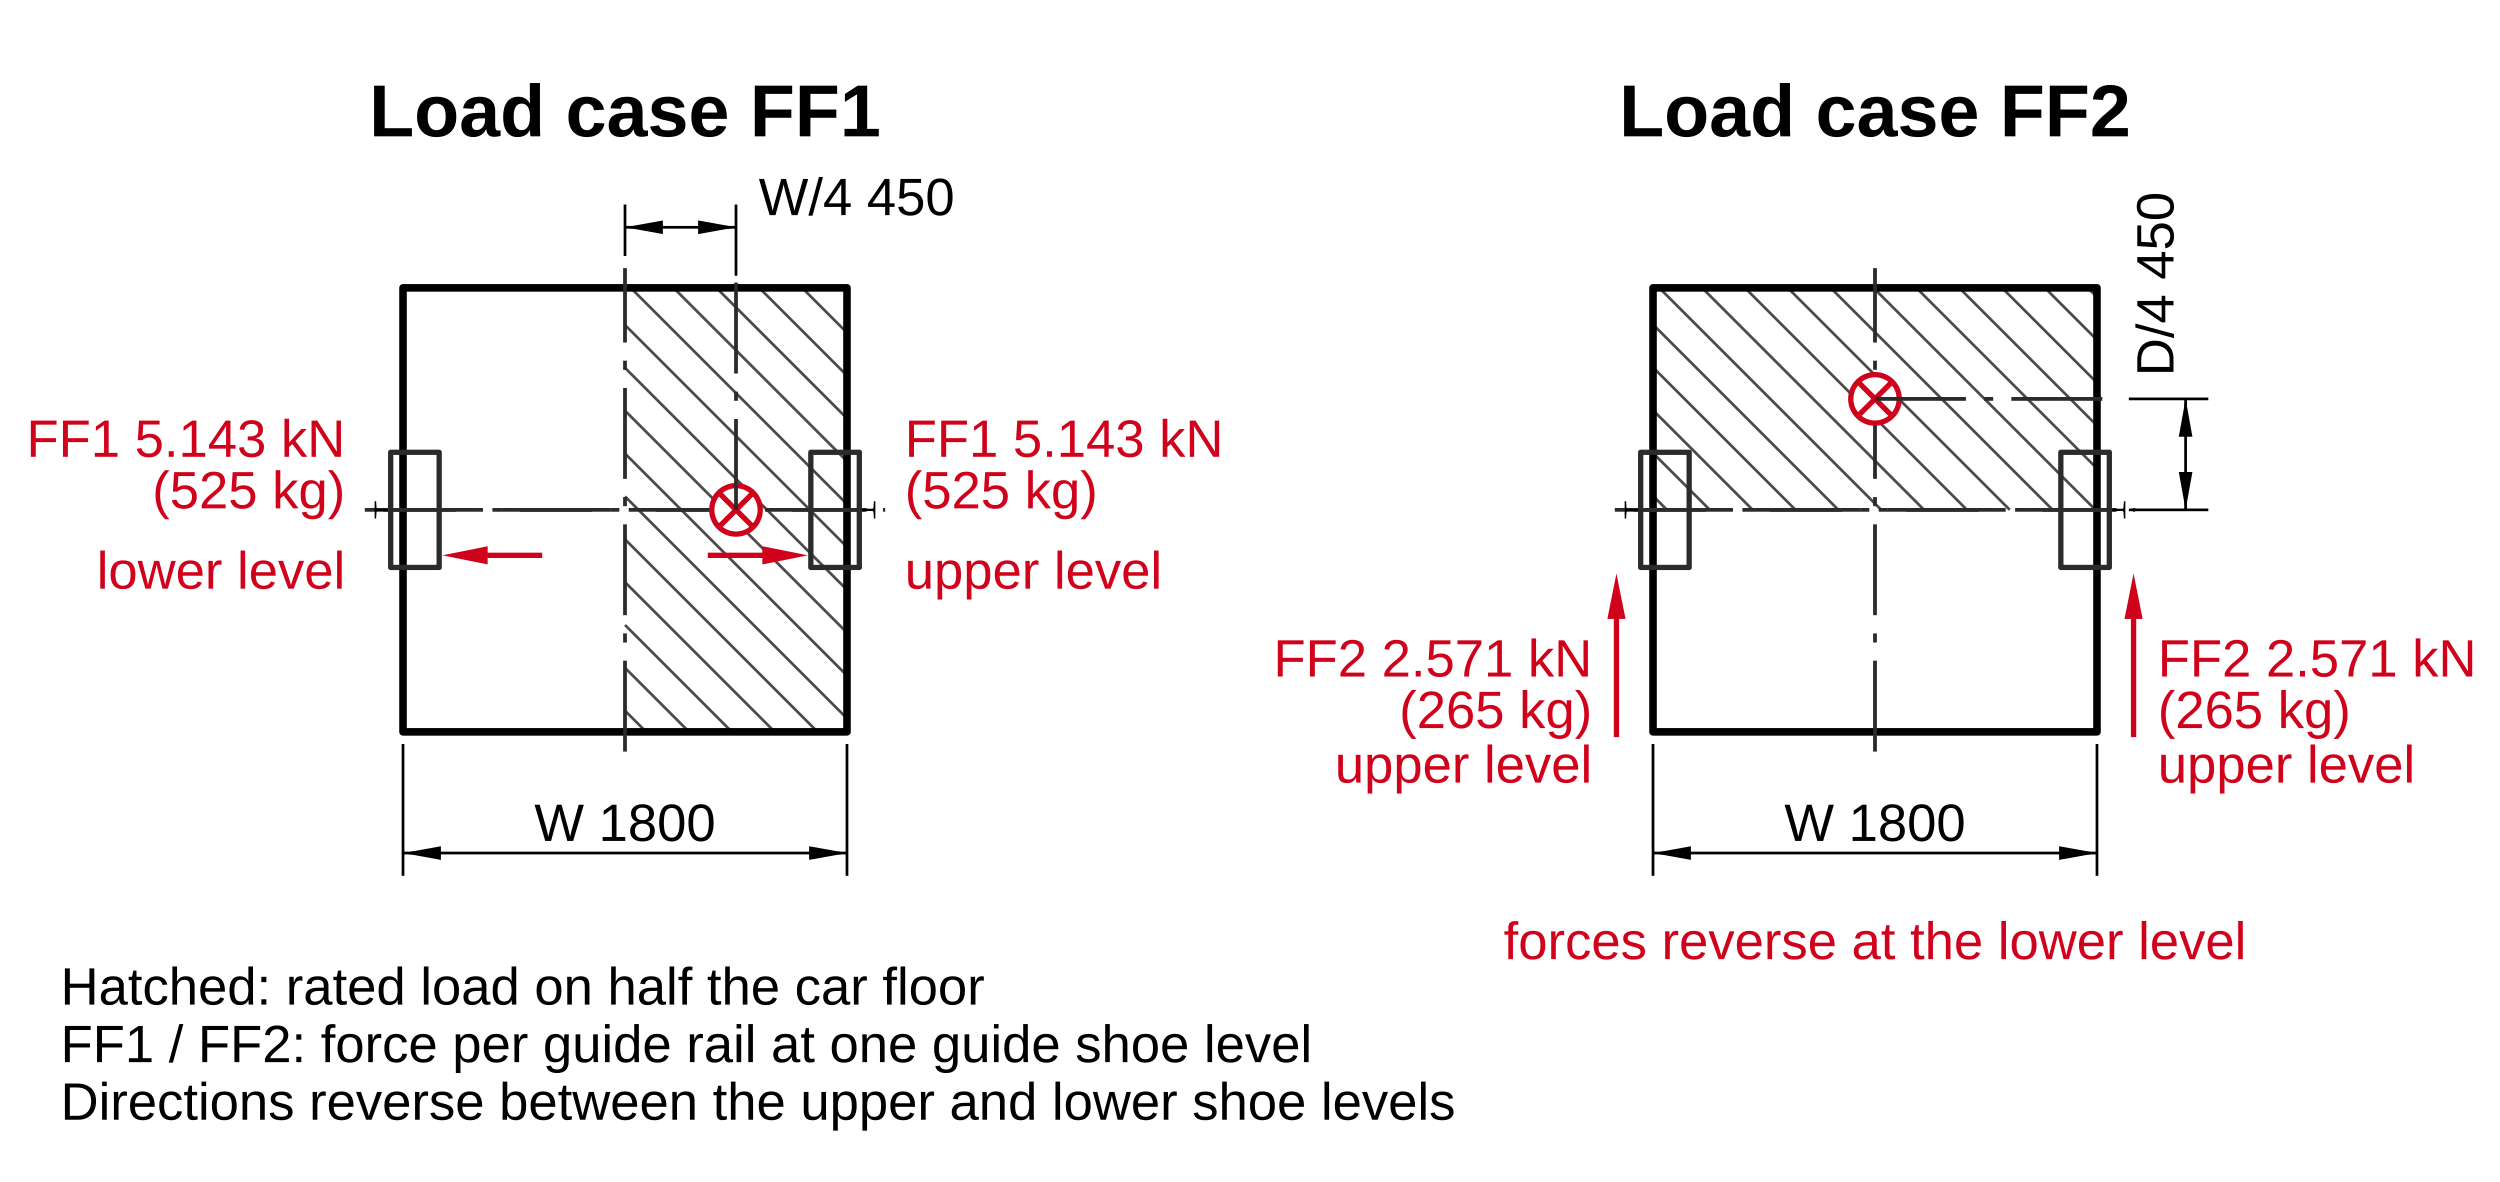
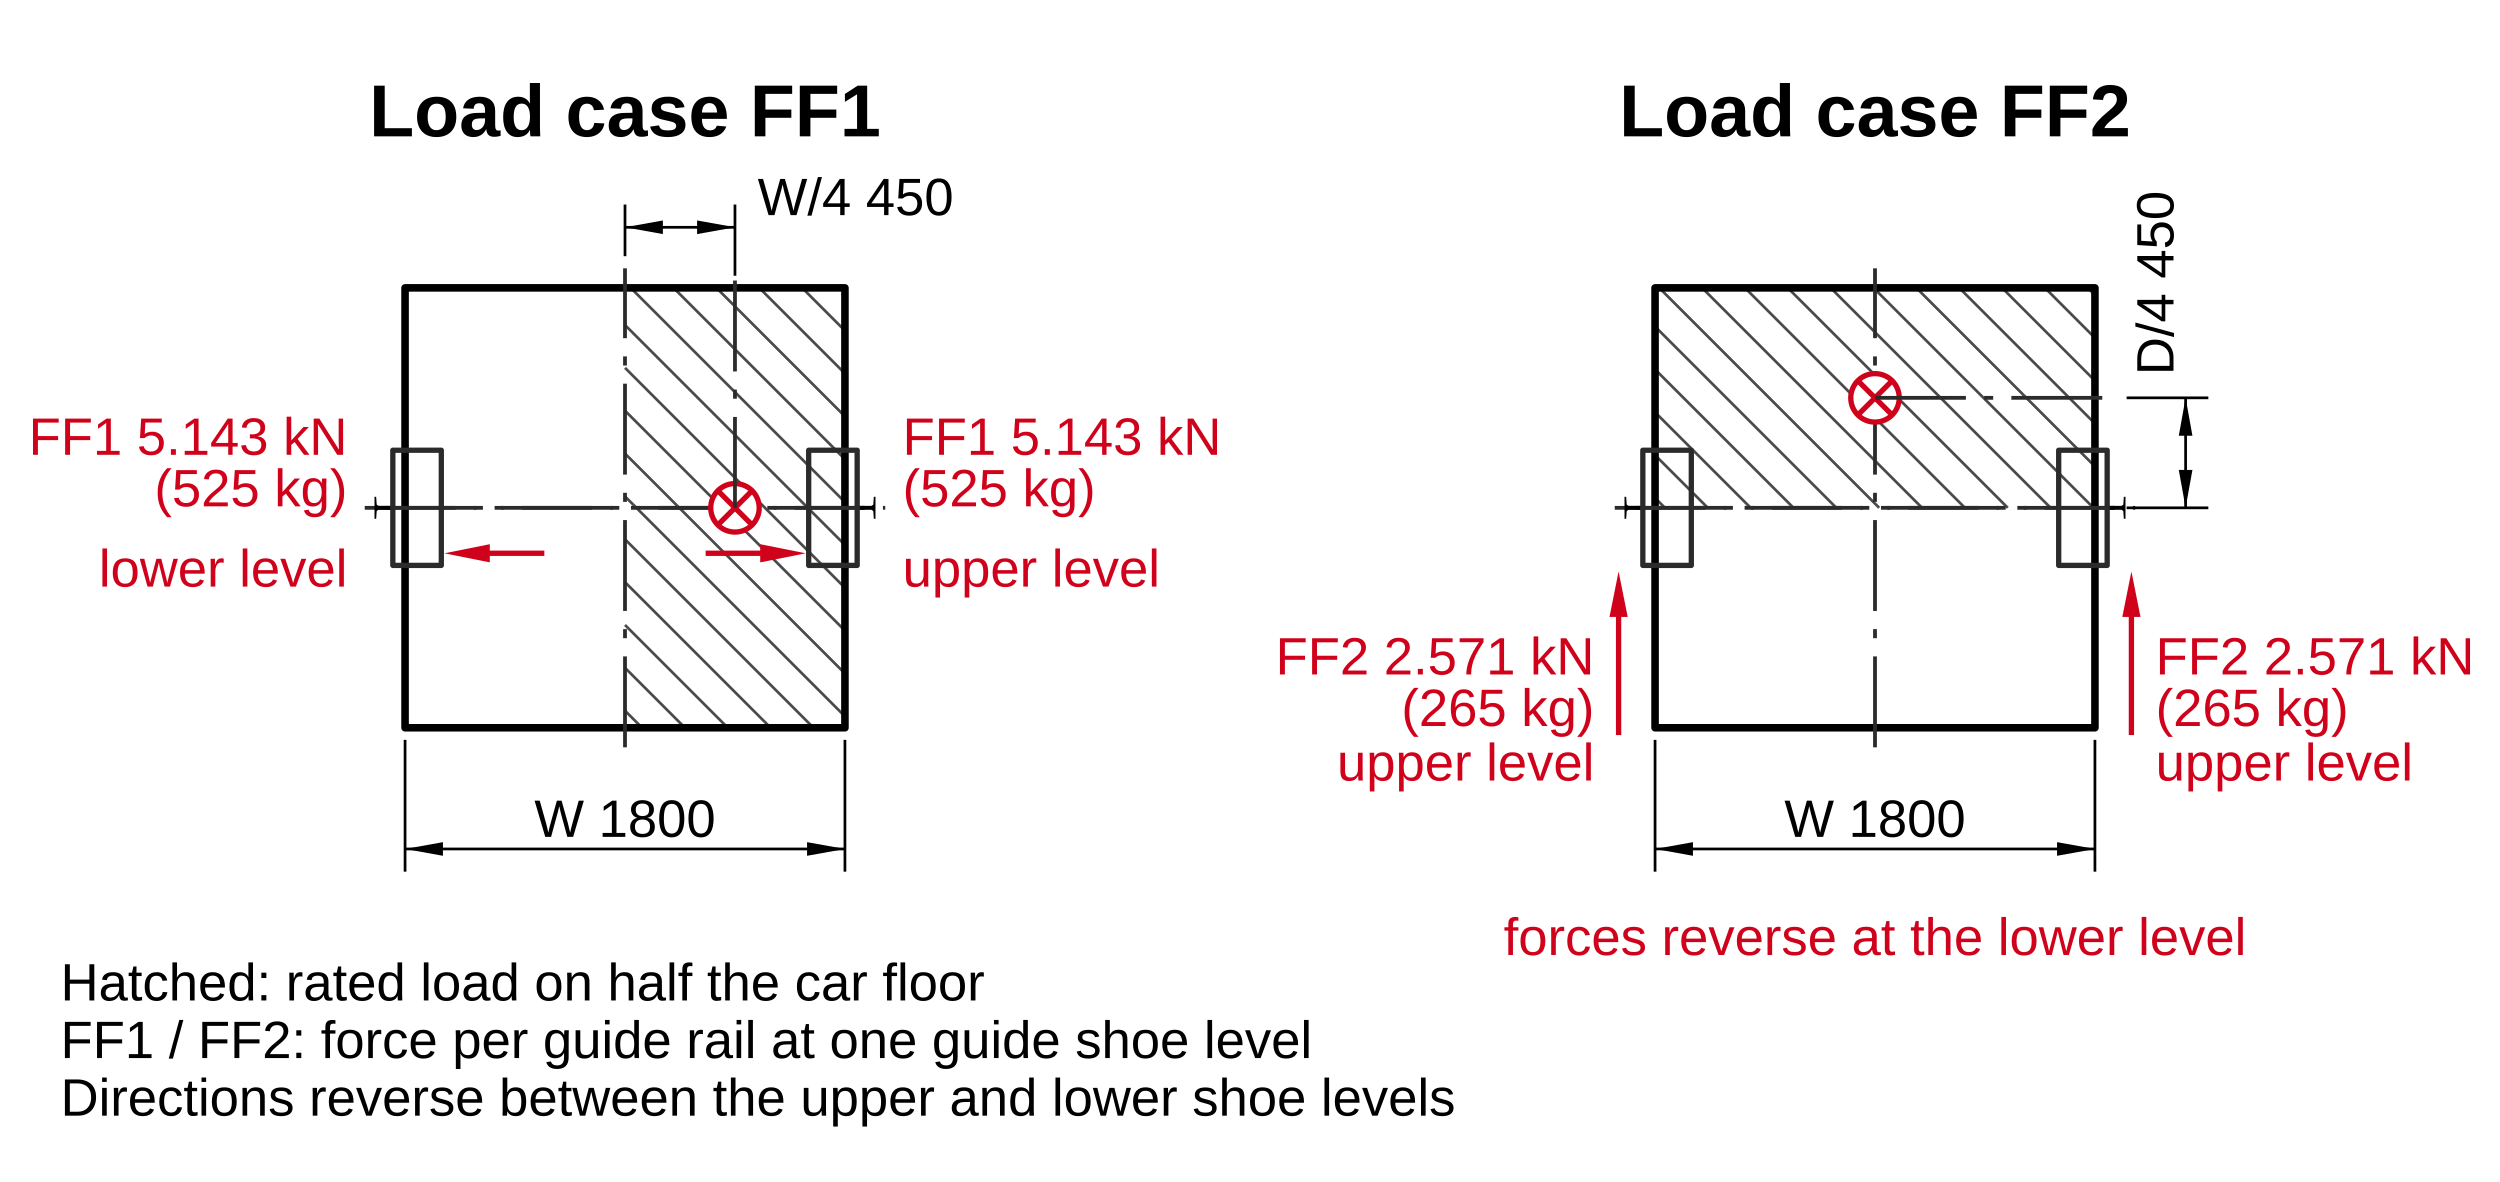
- <svg xmlns="http://www.w3.org/2000/svg" version="1.1" width="165mm" height="78mm" viewBox="0 0 1650 780" data-figure="F4" data-view="0.016,-1075,900,23.75,19">
+ <svg xmlns="http://www.w3.org/2000/svg" version="1.1" width="165mm" height="78mm" viewBox="0 0 1650 780" data-figure="F4" data-view="0.016,-1085,900,23.75,19">
  <rect x="0" y="0" width="1650" height="780" fill="#FFFFFF" />
  <text x="412.5" y="90" font-family="ISOCPEUR, 'Arial Narrow', Arial, sans-serif" font-size="48.61" text-anchor="middle" fill="#000000" font-weight="bold">Load case FF1</text>
-   <polyline points="557.7,190 559.01,191.32" fill="none" stroke="#4A4A4A" stroke-width="1.8" stroke-linejoin="round" stroke-linecap="butt" />
-   <polyline points="529.41,190 559.01,219.6" fill="none" stroke="#4A4A4A" stroke-width="1.8" stroke-linejoin="round" stroke-linecap="butt" />
-   <polyline points="501.13,190 559.01,247.88" fill="none" stroke="#4A4A4A" stroke-width="1.8" stroke-linejoin="round" stroke-linecap="butt" />
-   <polyline points="472.84,190 559.01,276.17" fill="none" stroke="#4A4A4A" stroke-width="1.8" stroke-linejoin="round" stroke-linecap="butt" />
-   <polyline points="444.56,190 559.01,304.45" fill="none" stroke="#4A4A4A" stroke-width="1.8" stroke-linejoin="round" stroke-linecap="butt" />
-   <polyline points="416.27,190 559.01,332.74" fill="none" stroke="#4A4A4A" stroke-width="1.8" stroke-linejoin="round" stroke-linecap="butt" />
-   <polyline points="412.5,214.51 559.01,361.02" fill="none" stroke="#4A4A4A" stroke-width="1.8" stroke-linejoin="round" stroke-linecap="butt" />
-   <polyline points="412.5,242.79 559.01,389.31" fill="none" stroke="#4A4A4A" stroke-width="1.8" stroke-linejoin="round" stroke-linecap="butt" />
-   <polyline points="412.5,271.08 559.01,417.59" fill="none" stroke="#4A4A4A" stroke-width="1.8" stroke-linejoin="round" stroke-linecap="butt" />
-   <polyline points="412.5,299.36 559.01,445.87" fill="none" stroke="#4A4A4A" stroke-width="1.8" stroke-linejoin="round" stroke-linecap="butt" />
-   <polyline points="412.5,327.65 559.01,474.16" fill="none" stroke="#4A4A4A" stroke-width="1.8" stroke-linejoin="round" stroke-linecap="butt" />
-   <polyline points="412.5,355.93 539.59,483.02" fill="none" stroke="#4A4A4A" stroke-width="1.8" stroke-linejoin="round" stroke-linecap="butt" />
-   <polyline points="412.5,384.22 511.31,483.02" fill="none" stroke="#4A4A4A" stroke-width="1.8" stroke-linejoin="round" stroke-linecap="butt" />
-   <polyline points="412.5,412.5 483.02,483.02" fill="none" stroke="#4A4A4A" stroke-width="1.8" stroke-linejoin="round" stroke-linecap="butt" />
-   <polyline points="412.5,440.78 454.74,483.02" fill="none" stroke="#4A4A4A" stroke-width="1.8" stroke-linejoin="round" stroke-linecap="butt" />
-   <polyline points="412.5,469.07 426.45,483.02" fill="none" stroke="#4A4A4A" stroke-width="1.8" stroke-linejoin="round" stroke-linecap="butt" />
-   <polygon data-tag="car-ff1" data-value="1800,1800" points="265.99,483.02 559.01,483.02 559.01,190 265.99,190" fill="none" stroke="#000000" stroke-width="5" stroke-linejoin="round" stroke-linecap="butt" />
-   <polyline points="252.97,336.51 572.03,336.51" fill="none" stroke="#2B2B2B" stroke-width="2.5" stroke-linejoin="round" stroke-linecap="butt" stroke-dasharray="60 12 6 12" />
-   <polyline points="412.5,496.05 412.5,176.98" fill="none" stroke="#2B2B2B" stroke-width="2.5" stroke-linejoin="round" stroke-linecap="butt" stroke-dasharray="60 12 6 12" />
-   <polyline data-tag="car-rail-line" data-value="0" points="240.76,336.51 584.24,336.51" fill="none" stroke="#2B2B2B" stroke-width="2.5" stroke-linejoin="round" stroke-linecap="butt" stroke-dasharray="60 12 6 12" />
-   <polygon data-tag="rail-left" data-value="-950" points="247.27,342.21 247.27,330.81 248.22,330.81 248.54,335.34 249.24,335.78 257.85,335.78 257.85,337.24 249.24,337.24 248.54,337.68 248.22,342.21" fill="#000000" stroke="none" />
-   <polygon data-tag="shoe-left" points="257.85,298.51 289.85,298.51 289.85,374.51 257.85,374.51" fill="none" stroke="#2B2B2B" stroke-width="3.5" stroke-linejoin="round" stroke-linecap="butt" />
-   <polygon data-tag="rail-right" data-value="950" points="577.73,342.21 577.73,330.81 576.78,330.81 576.46,335.34 575.76,335.78 567.15,335.78 567.15,337.24 575.76,337.24 576.46,337.68 576.78,342.21" fill="#000000" stroke="none" />
-   <polygon data-tag="shoe-right" points="535.15,298.51 567.15,298.51 567.15,374.51 535.15,374.51" fill="none" stroke="#2B2B2B" stroke-width="3.5" stroke-linejoin="round" stroke-linecap="butt" />
-   <circle data-tag="resultant-ff1" cx="485.76" cy="336.51" r="16" fill="#FFFFFF" stroke="#D0021B" stroke-width="3.5" />
-   <polyline points="474.76,325.51 496.76,347.51" fill="none" stroke="#D0021B" stroke-width="3.5" stroke-linejoin="round" stroke-linecap="butt" />
-   <polyline points="474.76,347.51 496.76,325.51" fill="none" stroke="#D0021B" stroke-width="3.5" stroke-linejoin="round" stroke-linecap="butt" />
-   <polyline data-tag="force-ff1-left" data-value="5.143" points="357.85,366.51 311.85,366.51" fill="none" stroke="#D0021B" stroke-width="3.5" stroke-linejoin="round" stroke-linecap="butt" />
-   <polygon points="291.85,366.51 321.85,360.51 321.85,372.51" fill="#D0021B" stroke="none" />
-   <text data-tag="force-ff1-left-text" data-value="5.143" x="227.85" y="301.51" font-family="ISOCPEUR, 'Arial Narrow', Arial, sans-serif" font-size="34.72" text-anchor="end" fill="#D0021B">FF1 5.143 kN</text>
-   <text data-tag="kg-force-ff1-left-text" data-value="525" x="227.85" y="335.51" font-family="ISOCPEUR, 'Arial Narrow', Arial, sans-serif" font-size="34.72" text-anchor="end" fill="#D0021B">(525 kg)</text>
-   <text data-tag="level-ff1-left" data-value="lower level" x="227.85" y="388.51" font-family="ISOCPEUR, 'Arial Narrow', Arial, sans-serif" font-size="34.72" text-anchor="end" fill="#D0021B">lower level</text>
-   <polyline data-tag="force-ff1-right" data-value="5.143" points="467.15,366.51 513.15,366.51" fill="none" stroke="#D0021B" stroke-width="3.5" stroke-linejoin="round" stroke-linecap="butt" />
-   <polygon points="533.15,366.51 503.15,372.51 503.15,360.51" fill="#D0021B" stroke="none" />
-   <text data-tag="force-ff1-right-text" data-value="5.143" x="597.15" y="301.51" font-family="ISOCPEUR, 'Arial Narrow', Arial, sans-serif" font-size="34.72" text-anchor="start" fill="#D0021B">FF1 5.143 kN</text>
-   <text data-tag="kg-force-ff1-right-text" data-value="525" x="597.15" y="335.51" font-family="ISOCPEUR, 'Arial Narrow', Arial, sans-serif" font-size="34.72" text-anchor="start" fill="#D0021B">(525 kg)</text>
-   <text data-tag="level-ff1-right" data-value="upper level" x="597.15" y="388.51" font-family="ISOCPEUR, 'Arial Narrow', Arial, sans-serif" font-size="34.72" text-anchor="start" fill="#D0021B">upper level</text>
-   <polyline data-tag="dim-W4-ext" points="412.5,168.98 412.5,135" fill="none" stroke="#000000" stroke-width="1.8" stroke-linejoin="round" stroke-linecap="butt" />
-   <polyline data-tag="dim-W4-ext" points="485.76,182 485.76,135" fill="none" stroke="#000000" stroke-width="1.8" stroke-linejoin="round" stroke-linecap="butt" />
-   <polyline data-tag="dim-W4" data-value="450" points="412.5,150 485.76,150" fill="none" stroke="#000000" stroke-width="1.8" stroke-linejoin="round" stroke-linecap="butt" />
+   <polyline points="529.41,190 557.66,218.25" fill="none" stroke="#4A4A4A" stroke-width="1.8" stroke-linejoin="round" stroke-linecap="butt" />
+   <polyline points="501.13,190 557.66,246.53" fill="none" stroke="#4A4A4A" stroke-width="1.8" stroke-linejoin="round" stroke-linecap="butt" />
+   <polyline points="472.84,190 557.66,274.82" fill="none" stroke="#4A4A4A" stroke-width="1.8" stroke-linejoin="round" stroke-linecap="butt" />
+   <polyline points="444.56,190 557.66,303.1" fill="none" stroke="#4A4A4A" stroke-width="1.8" stroke-linejoin="round" stroke-linecap="butt" />
+   <polyline points="416.27,190 557.66,331.39" fill="none" stroke="#4A4A4A" stroke-width="1.8" stroke-linejoin="round" stroke-linecap="butt" />
+   <polyline points="412.5,214.51 557.66,359.67" fill="none" stroke="#4A4A4A" stroke-width="1.8" stroke-linejoin="round" stroke-linecap="butt" />
+   <polyline points="412.5,242.79 557.66,387.96" fill="none" stroke="#4A4A4A" stroke-width="1.8" stroke-linejoin="round" stroke-linecap="butt" />
+   <polyline points="412.5,271.08 557.66,416.24" fill="none" stroke="#4A4A4A" stroke-width="1.8" stroke-linejoin="round" stroke-linecap="butt" />
+   <polyline points="412.5,299.36 557.66,444.52" fill="none" stroke="#4A4A4A" stroke-width="1.8" stroke-linejoin="round" stroke-linecap="butt" />
+   <polyline points="412.5,327.65 557.66,472.81" fill="none" stroke="#4A4A4A" stroke-width="1.8" stroke-linejoin="round" stroke-linecap="butt" />
+   <polyline points="412.5,355.93 536.89,480.32" fill="none" stroke="#4A4A4A" stroke-width="1.8" stroke-linejoin="round" stroke-linecap="butt" />
+   <polyline points="412.5,384.22 508.61,480.32" fill="none" stroke="#4A4A4A" stroke-width="1.8" stroke-linejoin="round" stroke-linecap="butt" />
+   <polyline points="412.5,412.5 480.32,480.32" fill="none" stroke="#4A4A4A" stroke-width="1.8" stroke-linejoin="round" stroke-linecap="butt" />
+   <polyline points="412.5,440.78 452.04,480.32" fill="none" stroke="#4A4A4A" stroke-width="1.8" stroke-linejoin="round" stroke-linecap="butt" />
+   <polyline points="412.5,469.07 423.75,480.32" fill="none" stroke="#4A4A4A" stroke-width="1.8" stroke-linejoin="round" stroke-linecap="butt" />
+   <polygon data-tag="car-ff1" data-value="1800,1800" points="267.34,480.32 557.66,480.32 557.66,190 267.34,190" fill="none" stroke="#000000" stroke-width="5" stroke-linejoin="round" stroke-linecap="butt" />
+   <polyline points="254.44,335.16 570.56,335.16" fill="none" stroke="#2B2B2B" stroke-width="2.5" stroke-linejoin="round" stroke-linecap="butt" stroke-dasharray="60 12 6 12" />
+   <polyline points="412.5,493.23 412.5,177.1" fill="none" stroke="#2B2B2B" stroke-width="2.5" stroke-linejoin="round" stroke-linecap="butt" stroke-dasharray="60 12 6 12" />
+   <polyline data-tag="car-rail-line" data-value="0" points="240.73,335.16 584.27,335.16" fill="none" stroke="#2B2B2B" stroke-width="2.5" stroke-linejoin="round" stroke-linecap="butt" stroke-dasharray="60 12 6 12" />
+   <polygon data-tag="rail-left" data-value="-950" points="247.18,342.42 247.18,327.9 248.27,327.9 248.63,333.1 249.87,333.87 259.27,333.87 259.27,336.45 249.87,336.45 248.63,337.23 248.27,342.42" fill="#000000" stroke="none" />
+   <polygon data-tag="shoe-left" points="259.27,297.16 291.27,297.16 291.27,373.16 259.27,373.16" fill="none" stroke="#2B2B2B" stroke-width="3.5" stroke-linejoin="round" stroke-linecap="butt" />
+   <polygon data-tag="rail-right" data-value="950" points="577.82,342.42 577.82,327.9 576.73,327.9 576.37,333.1 575.13,333.87 565.73,333.87 565.73,336.45 575.13,336.45 576.37,337.23 576.73,342.42" fill="#000000" stroke="none" />
+   <polygon data-tag="shoe-right" points="533.73,297.16 565.73,297.16 565.73,373.16 533.73,373.16" fill="none" stroke="#2B2B2B" stroke-width="3.5" stroke-linejoin="round" stroke-linecap="butt" />
+   <circle data-tag="resultant-ff1" cx="485.08" cy="335.16" r="16" fill="#FFFFFF" stroke="#D0021B" stroke-width="3.5" />
+   <polyline points="474.08,324.16 496.08,346.16" fill="none" stroke="#D0021B" stroke-width="3.5" stroke-linejoin="round" stroke-linecap="butt" />
+   <polyline points="474.08,346.16 496.08,324.16" fill="none" stroke="#D0021B" stroke-width="3.5" stroke-linejoin="round" stroke-linecap="butt" />
+   <polyline data-tag="force-ff1-left" data-value="5.143" points="359.27,365.16 313.27,365.16" fill="none" stroke="#D0021B" stroke-width="3.5" stroke-linejoin="round" stroke-linecap="butt" />
+   <polygon points="293.27,365.16 323.27,359.16 323.27,371.16" fill="#D0021B" stroke="none" />
+   <text data-tag="force-ff1-left-text" data-value="5.143" x="229.27" y="300.16" font-family="ISOCPEUR, 'Arial Narrow', Arial, sans-serif" font-size="34.72" text-anchor="end" fill="#D0021B">FF1 5.143 kN</text>
+   <text data-tag="kg-force-ff1-left-text" data-value="525" x="229.27" y="334.16" font-family="ISOCPEUR, 'Arial Narrow', Arial, sans-serif" font-size="34.72" text-anchor="end" fill="#D0021B">(525 kg)</text>
+   <text data-tag="level-ff1-left" data-value="lower level" x="229.27" y="387.16" font-family="ISOCPEUR, 'Arial Narrow', Arial, sans-serif" font-size="34.72" text-anchor="end" fill="#D0021B">lower level</text>
+   <polyline data-tag="force-ff1-right" data-value="5.143" points="465.73,365.16 511.73,365.16" fill="none" stroke="#D0021B" stroke-width="3.5" stroke-linejoin="round" stroke-linecap="butt" />
+   <polygon points="531.73,365.16 501.73,371.16 501.73,359.16" fill="#D0021B" stroke="none" />
+   <text data-tag="force-ff1-right-text" data-value="5.143" x="595.73" y="300.16" font-family="ISOCPEUR, 'Arial Narrow', Arial, sans-serif" font-size="34.72" text-anchor="start" fill="#D0021B">FF1 5.143 kN</text>
+   <text data-tag="kg-force-ff1-right-text" data-value="525" x="595.73" y="334.16" font-family="ISOCPEUR, 'Arial Narrow', Arial, sans-serif" font-size="34.72" text-anchor="start" fill="#D0021B">(525 kg)</text>
+   <text data-tag="level-ff1-right" data-value="upper level" x="595.73" y="387.16" font-family="ISOCPEUR, 'Arial Narrow', Arial, sans-serif" font-size="34.72" text-anchor="start" fill="#D0021B">upper level</text>
+   <polyline data-tag="dim-W4-ext" points="412.5,169.1 412.5,135" fill="none" stroke="#000000" stroke-width="1.8" stroke-linejoin="round" stroke-linecap="butt" />
+   <polyline data-tag="dim-W4-ext" points="485.08,182 485.08,135" fill="none" stroke="#000000" stroke-width="1.8" stroke-linejoin="round" stroke-linecap="butt" />
+   <polyline data-tag="dim-W4" data-value="450" points="412.5,150 485.08,150" fill="none" stroke="#000000" stroke-width="1.8" stroke-linejoin="round" stroke-linecap="butt" />
  <polygon points="412.5,150 437.5,145.5 437.5,154.5" fill="#000000" stroke="none" />
-   <polygon points="485.76,150 460.76,154.5 460.76,145.5" fill="#000000" stroke="none" />
-   <text data-tag="dim-W4-text" data-value="450" x="500.76" y="142" font-family="ISOCPEUR, 'Arial Narrow', Arial, sans-serif" font-size="34.72" text-anchor="start" fill="#000000">W/4 450</text>
-   <polyline points="485.76,336.51 485.76,176.98" fill="none" stroke="#2B2B2B" stroke-width="2.5" stroke-linejoin="round" stroke-linecap="butt" stroke-dasharray="60 12 6 12" />
-   <polyline data-tag="dim-W-ext" points="265.99,491.02 265.99,578.02" fill="none" stroke="#000000" stroke-width="1.8" stroke-linejoin="round" stroke-linecap="butt" />
-   <polyline data-tag="dim-W-ext" points="559.01,491.02 559.01,578.02" fill="none" stroke="#000000" stroke-width="1.8" stroke-linejoin="round" stroke-linecap="butt" />
-   <polyline data-tag="dim-W" data-value="1800" points="265.99,563.02 559.01,563.02" fill="none" stroke="#000000" stroke-width="1.8" stroke-linejoin="round" stroke-linecap="butt" />
-   <polygon points="265.99,563.02 290.99,558.52 290.99,567.52" fill="#000000" stroke="none" />
-   <polygon points="559.01,563.02 534.01,567.52 534.01,558.52" fill="#000000" stroke="none" />
-   <text data-tag="dim-W-text" data-value="1800" x="412.5" y="555.02" font-family="ISOCPEUR, 'Arial Narrow', Arial, sans-serif" font-size="34.72" text-anchor="middle" fill="#000000">W 1800</text>
+   <polygon points="485.08,150 460.08,154.5 460.08,145.5" fill="#000000" stroke="none" />
+   <text data-tag="dim-W4-text" data-value="450" x="500.08" y="142" font-family="ISOCPEUR, 'Arial Narrow', Arial, sans-serif" font-size="34.72" text-anchor="start" fill="#000000">W/4 450</text>
+   <polyline points="485.08,335.16 485.08,177.1" fill="none" stroke="#2B2B2B" stroke-width="2.5" stroke-linejoin="round" stroke-linecap="butt" stroke-dasharray="60 12 6 12" />
+   <polyline data-tag="dim-W-ext" points="267.34,488.32 267.34,575.32" fill="none" stroke="#000000" stroke-width="1.8" stroke-linejoin="round" stroke-linecap="butt" />
+   <polyline data-tag="dim-W-ext" points="557.66,488.32 557.66,575.32" fill="none" stroke="#000000" stroke-width="1.8" stroke-linejoin="round" stroke-linecap="butt" />
+   <polyline data-tag="dim-W" data-value="1800" points="267.34,560.32 557.66,560.32" fill="none" stroke="#000000" stroke-width="1.8" stroke-linejoin="round" stroke-linecap="butt" />
+   <polygon points="267.34,560.32 292.34,555.82 292.34,564.82" fill="#000000" stroke="none" />
+   <polygon points="557.66,560.32 532.66,564.82 532.66,555.82" fill="#000000" stroke="none" />
+   <text data-tag="dim-W-text" data-value="1800" x="412.5" y="552.32" font-family="ISOCPEUR, 'Arial Narrow', Arial, sans-serif" font-size="34.72" text-anchor="middle" fill="#000000">W 1800</text>
  <text x="1237.5" y="90" font-family="ISOCPEUR, 'Arial Narrow', Arial, sans-serif" font-size="48.61" text-anchor="middle" fill="#000000" font-weight="bold">Load case FF2</text>
-   <polyline points="1377.94,190 1384.01,196.07" fill="none" stroke="#4A4A4A" stroke-width="1.8" stroke-linejoin="round" stroke-linecap="butt" />
-   <polyline points="1349.66,190 1384.01,224.36" fill="none" stroke="#4A4A4A" stroke-width="1.8" stroke-linejoin="round" stroke-linecap="butt" />
-   <polyline points="1321.37,190 1384.01,252.64" fill="none" stroke="#4A4A4A" stroke-width="1.8" stroke-linejoin="round" stroke-linecap="butt" />
-   <polyline points="1293.09,190 1384.01,280.93" fill="none" stroke="#4A4A4A" stroke-width="1.8" stroke-linejoin="round" stroke-linecap="butt" />
-   <polyline points="1264.8,190 1384.01,309.21" fill="none" stroke="#4A4A4A" stroke-width="1.8" stroke-linejoin="round" stroke-linecap="butt" />
-   <polyline points="1236.52,190 1383.03,336.51" fill="none" stroke="#4A4A4A" stroke-width="1.8" stroke-linejoin="round" stroke-linecap="butt" />
-   <polyline points="1208.23,190 1354.75,336.51" fill="none" stroke="#4A4A4A" stroke-width="1.8" stroke-linejoin="round" stroke-linecap="butt" />
-   <polyline points="1179.95,190 1326.46,336.51" fill="none" stroke="#4A4A4A" stroke-width="1.8" stroke-linejoin="round" stroke-linecap="butt" />
-   <polyline points="1151.67,190 1298.18,336.51" fill="none" stroke="#4A4A4A" stroke-width="1.8" stroke-linejoin="round" stroke-linecap="butt" />
-   <polyline points="1123.38,190 1269.89,336.51" fill="none" stroke="#4A4A4A" stroke-width="1.8" stroke-linejoin="round" stroke-linecap="butt" />
-   <polyline points="1095.1,190 1241.61,336.51" fill="none" stroke="#4A4A4A" stroke-width="1.8" stroke-linejoin="round" stroke-linecap="butt" />
-   <polyline points="1090.99,214.18 1213.32,336.51" fill="none" stroke="#4A4A4A" stroke-width="1.8" stroke-linejoin="round" stroke-linecap="butt" />
-   <polyline points="1090.99,242.46 1185.04,336.51" fill="none" stroke="#4A4A4A" stroke-width="1.8" stroke-linejoin="round" stroke-linecap="butt" />
-   <polyline points="1090.99,270.74 1156.76,336.51" fill="none" stroke="#4A4A4A" stroke-width="1.8" stroke-linejoin="round" stroke-linecap="butt" />
-   <polyline points="1090.99,299.03 1128.47,336.51" fill="none" stroke="#4A4A4A" stroke-width="1.8" stroke-linejoin="round" stroke-linecap="butt" />
-   <polyline points="1090.99,327.31 1100.19,336.51" fill="none" stroke="#4A4A4A" stroke-width="1.8" stroke-linejoin="round" stroke-linecap="butt" />
-   <polygon data-tag="car-ff2" data-value="1800,1800" points="1090.99,483.02 1384.01,483.02 1384.01,190 1090.99,190" fill="none" stroke="#000000" stroke-width="5" stroke-linejoin="round" stroke-linecap="butt" />
-   <polyline points="1077.97,336.51 1397.03,336.51" fill="none" stroke="#2B2B2B" stroke-width="2.5" stroke-linejoin="round" stroke-linecap="butt" stroke-dasharray="60 12 6 12" />
-   <polyline points="1237.5,496.05 1237.5,176.98" fill="none" stroke="#2B2B2B" stroke-width="2.5" stroke-linejoin="round" stroke-linecap="butt" stroke-dasharray="60 12 6 12" />
-   <polyline data-tag="car-rail-line" data-value="0" points="1065.76,336.51 1409.24,336.51" fill="none" stroke="#2B2B2B" stroke-width="2.5" stroke-linejoin="round" stroke-linecap="butt" stroke-dasharray="60 12 6 12" />
-   <polygon data-tag="rail-left" data-value="-950" points="1072.27,342.21 1072.27,330.81 1073.22,330.81 1073.54,335.34 1074.24,335.78 1082.85,335.78 1082.85,337.24 1074.24,337.24 1073.54,337.68 1073.22,342.21" fill="#000000" stroke="none" />
-   <polygon data-tag="shoe-left" points="1082.85,298.51 1114.85,298.51 1114.85,374.51 1082.85,374.51" fill="none" stroke="#2B2B2B" stroke-width="3.5" stroke-linejoin="round" stroke-linecap="butt" />
-   <polygon data-tag="rail-right" data-value="950" points="1402.73,342.21 1402.73,330.81 1401.78,330.81 1401.46,335.34 1400.76,335.78 1392.15,335.78 1392.15,337.24 1400.76,337.24 1401.46,337.68 1401.78,342.21" fill="#000000" stroke="none" />
-   <polygon data-tag="shoe-right" points="1360.15,298.51 1392.15,298.51 1392.15,374.51 1360.15,374.51" fill="none" stroke="#2B2B2B" stroke-width="3.5" stroke-linejoin="round" stroke-linecap="butt" />
-   <circle data-tag="resultant-ff2" cx="1237.5" cy="263.26" r="16" fill="#FFFFFF" stroke="#D0021B" stroke-width="3.5" />
-   <polyline points="1226.5,252.26 1248.5,274.26" fill="none" stroke="#D0021B" stroke-width="3.5" stroke-linejoin="round" stroke-linecap="butt" />
-   <polyline points="1226.5,274.26 1248.5,252.26" fill="none" stroke="#D0021B" stroke-width="3.5" stroke-linejoin="round" stroke-linecap="butt" />
-   <polyline data-tag="force-ff2-left" data-value="2.571" points="1066.85,486.51 1066.85,398.51" fill="none" stroke="#D0021B" stroke-width="3.5" stroke-linejoin="round" stroke-linecap="butt" />
-   <polygon points="1066.85,378.51 1072.85,408.51 1060.85,408.51" fill="#D0021B" stroke="none" />
-   <text data-tag="force-ff2-left-text" data-value="2.571" x="1050.85" y="446.51" font-family="ISOCPEUR, 'Arial Narrow', Arial, sans-serif" font-size="34.72" text-anchor="end" fill="#D0021B">FF2 2.571 kN</text>
-   <text data-tag="kg-force-ff2-left-text" data-value="265" x="1050.85" y="480.51" font-family="ISOCPEUR, 'Arial Narrow', Arial, sans-serif" font-size="34.72" text-anchor="end" fill="#D0021B">(265 kg)</text>
-   <text data-tag="level-ff2-left" data-value="upper level" x="1050.85" y="516.51" font-family="ISOCPEUR, 'Arial Narrow', Arial, sans-serif" font-size="34.72" text-anchor="end" fill="#D0021B">upper level</text>
-   <polyline data-tag="force-ff2-right" data-value="2.571" points="1408.15,486.51 1408.15,398.51" fill="none" stroke="#D0021B" stroke-width="3.5" stroke-linejoin="round" stroke-linecap="butt" />
-   <polygon points="1408.15,378.51 1414.15,408.51 1402.15,408.51" fill="#D0021B" stroke="none" />
-   <text data-tag="force-ff2-right-text" data-value="2.571" x="1424.15" y="446.51" font-family="ISOCPEUR, 'Arial Narrow', Arial, sans-serif" font-size="34.72" text-anchor="start" fill="#D0021B">FF2 2.571 kN</text>
-   <text data-tag="kg-force-ff2-right-text" data-value="265" x="1424.15" y="480.51" font-family="ISOCPEUR, 'Arial Narrow', Arial, sans-serif" font-size="34.72" text-anchor="start" fill="#D0021B">(265 kg)</text>
-   <text data-tag="level-ff2-right" data-value="upper level" x="1424.15" y="516.51" font-family="ISOCPEUR, 'Arial Narrow', Arial, sans-serif" font-size="34.72" text-anchor="start" fill="#D0021B">upper level</text>
-   <polyline data-tag="dim-D4-ext" points="1405.03,336.51 1457.5,336.51" fill="none" stroke="#000000" stroke-width="1.8" stroke-linejoin="round" stroke-linecap="butt" />
-   <polyline data-tag="dim-D4-ext" points="1405.03,263.26 1457.5,263.26" fill="none" stroke="#000000" stroke-width="1.8" stroke-linejoin="round" stroke-linecap="butt" />
-   <polyline data-tag="dim-D4" data-value="450" points="1442.5,336.51 1442.5,263.26" fill="none" stroke="#000000" stroke-width="1.8" stroke-linejoin="round" stroke-linecap="butt" />
-   <polygon points="1442.5,336.51 1438,311.51 1447,311.51" fill="#000000" stroke="none" />
-   <polygon points="1442.5,263.26 1447,288.26 1438,288.26" fill="#000000" stroke="none" />
-   <text data-tag="dim-D4-text" data-value="450" x="1434.5" y="248.26" font-family="ISOCPEUR, 'Arial Narrow', Arial, sans-serif" font-size="34.72" text-anchor="start" fill="#000000" transform="rotate(-90 1434.5 248.26)">D/4 450</text>
-   <polyline points="1237.5,263.26 1397.03,263.26" fill="none" stroke="#2B2B2B" stroke-width="2.5" stroke-linejoin="round" stroke-linecap="butt" stroke-dasharray="60 12 6 12" />
-   <polyline data-tag="dim-W-2-ext" points="1090.99,491.02 1090.99,578.02" fill="none" stroke="#000000" stroke-width="1.8" stroke-linejoin="round" stroke-linecap="butt" />
-   <polyline data-tag="dim-W-2-ext" points="1384.01,491.02 1384.01,578.02" fill="none" stroke="#000000" stroke-width="1.8" stroke-linejoin="round" stroke-linecap="butt" />
-   <polyline data-tag="dim-W-2" data-value="1800" points="1090.99,563.02 1384.01,563.02" fill="none" stroke="#000000" stroke-width="1.8" stroke-linejoin="round" stroke-linecap="butt" />
-   <polygon points="1090.99,563.02 1115.99,558.52 1115.99,567.52" fill="#000000" stroke="none" />
-   <polygon points="1384.01,563.02 1359.01,567.52 1359.01,558.52" fill="#000000" stroke="none" />
-   <text data-tag="dim-W-2-text" data-value="1800" x="1237.5" y="555.02" font-family="ISOCPEUR, 'Arial Narrow', Arial, sans-serif" font-size="34.72" text-anchor="middle" fill="#000000">W 1800</text>
-   <text data-tag="ff2-reverse-note" x="1237.5" y="633.02" font-family="ISOCPEUR, 'Arial Narrow', Arial, sans-serif" font-size="34.72" text-anchor="middle" fill="#D0021B">forces reverse at the lower level</text>
-   <text x="40" y="663.02" font-family="ISOCPEUR, 'Arial Narrow', Arial, sans-serif" font-size="34.72" text-anchor="start" fill="#000000">Hatched: rated load on half the car floor</text>
-   <text data-tag="ff-note" x="40" y="701.02" font-family="ISOCPEUR, 'Arial Narrow', Arial, sans-serif" font-size="34.72" text-anchor="start" fill="#000000">FF1 / FF2: force per guide rail at one guide shoe level</text>
-   <text data-tag="ff-note-2" x="40" y="739.02" font-family="ISOCPEUR, 'Arial Narrow', Arial, sans-serif" font-size="34.72" text-anchor="start" fill="#000000">Directions reverse between the upper and lower shoe levels</text>
+   <polyline points="1377.94,190 1382.66,194.72" fill="none" stroke="#4A4A4A" stroke-width="1.8" stroke-linejoin="round" stroke-linecap="butt" />
+   <polyline points="1349.66,190 1382.66,223.01" fill="none" stroke="#4A4A4A" stroke-width="1.8" stroke-linejoin="round" stroke-linecap="butt" />
+   <polyline points="1321.37,190 1382.66,251.29" fill="none" stroke="#4A4A4A" stroke-width="1.8" stroke-linejoin="round" stroke-linecap="butt" />
+   <polyline points="1293.09,190 1382.66,279.57" fill="none" stroke="#4A4A4A" stroke-width="1.8" stroke-linejoin="round" stroke-linecap="butt" />
+   <polyline points="1264.8,190 1382.66,307.86" fill="none" stroke="#4A4A4A" stroke-width="1.8" stroke-linejoin="round" stroke-linecap="butt" />
+   <polyline points="1236.52,190 1381.68,335.16" fill="none" stroke="#4A4A4A" stroke-width="1.8" stroke-linejoin="round" stroke-linecap="butt" />
+   <polyline points="1208.23,190 1353.4,335.16" fill="none" stroke="#4A4A4A" stroke-width="1.8" stroke-linejoin="round" stroke-linecap="butt" />
+   <polyline points="1179.95,190 1325.11,335.16" fill="none" stroke="#4A4A4A" stroke-width="1.8" stroke-linejoin="round" stroke-linecap="butt" />
+   <polyline points="1151.67,190 1296.83,335.16" fill="none" stroke="#4A4A4A" stroke-width="1.8" stroke-linejoin="round" stroke-linecap="butt" />
+   <polyline points="1123.38,190 1268.54,335.16" fill="none" stroke="#4A4A4A" stroke-width="1.8" stroke-linejoin="round" stroke-linecap="butt" />
+   <polyline points="1095.1,190 1240.26,335.16" fill="none" stroke="#4A4A4A" stroke-width="1.8" stroke-linejoin="round" stroke-linecap="butt" />
+   <polyline points="1092.34,215.53 1211.97,335.16" fill="none" stroke="#4A4A4A" stroke-width="1.8" stroke-linejoin="round" stroke-linecap="butt" />
+   <polyline points="1092.34,243.81 1183.69,335.16" fill="none" stroke="#4A4A4A" stroke-width="1.8" stroke-linejoin="round" stroke-linecap="butt" />
+   <polyline points="1092.34,272.09 1155.41,335.16" fill="none" stroke="#4A4A4A" stroke-width="1.8" stroke-linejoin="round" stroke-linecap="butt" />
+   <polyline points="1092.34,300.38 1127.12,335.16" fill="none" stroke="#4A4A4A" stroke-width="1.8" stroke-linejoin="round" stroke-linecap="butt" />
+   <polyline points="1092.34,328.66 1098.84,335.16" fill="none" stroke="#4A4A4A" stroke-width="1.8" stroke-linejoin="round" stroke-linecap="butt" />
+   <polygon data-tag="car-ff2" data-value="1800,1800" points="1092.34,480.32 1382.66,480.32 1382.66,190 1092.34,190" fill="none" stroke="#000000" stroke-width="5" stroke-linejoin="round" stroke-linecap="butt" />
+   <polyline points="1079.44,335.16 1395.56,335.16" fill="none" stroke="#2B2B2B" stroke-width="2.5" stroke-linejoin="round" stroke-linecap="butt" stroke-dasharray="60 12 6 12" />
+   <polyline points="1237.5,493.23 1237.5,177.1" fill="none" stroke="#2B2B2B" stroke-width="2.5" stroke-linejoin="round" stroke-linecap="butt" stroke-dasharray="60 12 6 12" />
+   <polyline data-tag="car-rail-line" data-value="0" points="1065.73,335.16 1409.27,335.16" fill="none" stroke="#2B2B2B" stroke-width="2.5" stroke-linejoin="round" stroke-linecap="butt" stroke-dasharray="60 12 6 12" />
+   <polygon data-tag="rail-left" data-value="-950" points="1072.18,342.42 1072.18,327.9 1073.27,327.9 1073.63,333.1 1074.87,333.87 1084.27,333.87 1084.27,336.45 1074.87,336.45 1073.63,337.23 1073.27,342.42" fill="#000000" stroke="none" />
+   <polygon data-tag="shoe-left" points="1084.27,297.16 1116.27,297.16 1116.27,373.16 1084.27,373.16" fill="none" stroke="#2B2B2B" stroke-width="3.5" stroke-linejoin="round" stroke-linecap="butt" />
+   <polygon data-tag="rail-right" data-value="950" points="1402.82,342.42 1402.82,327.9 1401.73,327.9 1401.37,333.1 1400.13,333.87 1390.73,333.87 1390.73,336.45 1400.13,336.45 1401.37,337.23 1401.73,342.42" fill="#000000" stroke="none" />
+   <polygon data-tag="shoe-right" points="1358.73,297.16 1390.73,297.16 1390.73,373.16 1358.73,373.16" fill="none" stroke="#2B2B2B" stroke-width="3.5" stroke-linejoin="round" stroke-linecap="butt" />
+   <circle data-tag="resultant-ff2" cx="1237.5" cy="262.58" r="16" fill="#FFFFFF" stroke="#D0021B" stroke-width="3.5" />
+   <polyline points="1226.5,251.58 1248.5,273.58" fill="none" stroke="#D0021B" stroke-width="3.5" stroke-linejoin="round" stroke-linecap="butt" />
+   <polyline points="1226.5,273.58 1248.5,251.58" fill="none" stroke="#D0021B" stroke-width="3.5" stroke-linejoin="round" stroke-linecap="butt" />
+   <polyline data-tag="force-ff2-left" data-value="2.571" points="1068.27,485.16 1068.27,397.16" fill="none" stroke="#D0021B" stroke-width="3.5" stroke-linejoin="round" stroke-linecap="butt" />
+   <polygon points="1068.27,377.16 1074.27,407.16 1062.27,407.16" fill="#D0021B" stroke="none" />
+   <text data-tag="force-ff2-left-text" data-value="2.571" x="1052.27" y="445.16" font-family="ISOCPEUR, 'Arial Narrow', Arial, sans-serif" font-size="34.72" text-anchor="end" fill="#D0021B">FF2 2.571 kN</text>
+   <text data-tag="kg-force-ff2-left-text" data-value="265" x="1052.27" y="479.16" font-family="ISOCPEUR, 'Arial Narrow', Arial, sans-serif" font-size="34.72" text-anchor="end" fill="#D0021B">(265 kg)</text>
+   <text data-tag="level-ff2-left" data-value="upper level" x="1052.27" y="515.16" font-family="ISOCPEUR, 'Arial Narrow', Arial, sans-serif" font-size="34.72" text-anchor="end" fill="#D0021B">upper level</text>
+   <polyline data-tag="force-ff2-right" data-value="2.571" points="1406.73,485.16 1406.73,397.16" fill="none" stroke="#D0021B" stroke-width="3.5" stroke-linejoin="round" stroke-linecap="butt" />
+   <polygon points="1406.73,377.16 1412.73,407.16 1400.73,407.16" fill="#D0021B" stroke="none" />
+   <text data-tag="force-ff2-right-text" data-value="2.571" x="1422.73" y="445.16" font-family="ISOCPEUR, 'Arial Narrow', Arial, sans-serif" font-size="34.72" text-anchor="start" fill="#D0021B">FF2 2.571 kN</text>
+   <text data-tag="kg-force-ff2-right-text" data-value="265" x="1422.73" y="479.16" font-family="ISOCPEUR, 'Arial Narrow', Arial, sans-serif" font-size="34.72" text-anchor="start" fill="#D0021B">(265 kg)</text>
+   <text data-tag="level-ff2-right" data-value="upper level" x="1422.73" y="515.16" font-family="ISOCPEUR, 'Arial Narrow', Arial, sans-serif" font-size="34.72" text-anchor="start" fill="#D0021B">upper level</text>
+   <polyline data-tag="dim-D4-ext" points="1403.56,335.16 1457.5,335.16" fill="none" stroke="#000000" stroke-width="1.8" stroke-linejoin="round" stroke-linecap="butt" />
+   <polyline data-tag="dim-D4-ext" points="1403.56,262.58 1457.5,262.58" fill="none" stroke="#000000" stroke-width="1.8" stroke-linejoin="round" stroke-linecap="butt" />
+   <polyline data-tag="dim-D4" data-value="450" points="1442.5,335.16 1442.5,262.58" fill="none" stroke="#000000" stroke-width="1.8" stroke-linejoin="round" stroke-linecap="butt" />
+   <polygon points="1442.5,335.16 1438,310.16 1447,310.16" fill="#000000" stroke="none" />
+   <polygon points="1442.5,262.58 1447,287.58 1438,287.58" fill="#000000" stroke="none" />
+   <text data-tag="dim-D4-text" data-value="450" x="1434.5" y="247.58" font-family="ISOCPEUR, 'Arial Narrow', Arial, sans-serif" font-size="34.72" text-anchor="start" fill="#000000" transform="rotate(-90 1434.5 247.58)">D/4 450</text>
+   <polyline points="1237.5,262.58 1395.56,262.58" fill="none" stroke="#2B2B2B" stroke-width="2.5" stroke-linejoin="round" stroke-linecap="butt" stroke-dasharray="60 12 6 12" />
+   <polyline data-tag="dim-W-2-ext" points="1092.34,488.32 1092.34,575.32" fill="none" stroke="#000000" stroke-width="1.8" stroke-linejoin="round" stroke-linecap="butt" />
+   <polyline data-tag="dim-W-2-ext" points="1382.66,488.32 1382.66,575.32" fill="none" stroke="#000000" stroke-width="1.8" stroke-linejoin="round" stroke-linecap="butt" />
+   <polyline data-tag="dim-W-2" data-value="1800" points="1092.34,560.32 1382.66,560.32" fill="none" stroke="#000000" stroke-width="1.8" stroke-linejoin="round" stroke-linecap="butt" />
+   <polygon points="1092.34,560.32 1117.34,555.82 1117.34,564.82" fill="#000000" stroke="none" />
+   <polygon points="1382.66,560.32 1357.66,564.82 1357.66,555.82" fill="#000000" stroke="none" />
+   <text data-tag="dim-W-2-text" data-value="1800" x="1237.5" y="552.32" font-family="ISOCPEUR, 'Arial Narrow', Arial, sans-serif" font-size="34.72" text-anchor="middle" fill="#000000">W 1800</text>
+   <text data-tag="ff2-reverse-note" x="1237.5" y="630.32" font-family="ISOCPEUR, 'Arial Narrow', Arial, sans-serif" font-size="34.72" text-anchor="middle" fill="#D0021B">forces reverse at the lower level</text>
+   <text x="40" y="660.32" font-family="ISOCPEUR, 'Arial Narrow', Arial, sans-serif" font-size="34.72" text-anchor="start" fill="#000000">Hatched: rated load on half the car floor</text>
+   <text data-tag="ff-note" x="40" y="698.32" font-family="ISOCPEUR, 'Arial Narrow', Arial, sans-serif" font-size="34.72" text-anchor="start" fill="#000000">FF1 / FF2: force per guide rail at one guide shoe level</text>
+   <text data-tag="ff-note-2" x="40" y="736.32" font-family="ISOCPEUR, 'Arial Narrow', Arial, sans-serif" font-size="34.72" text-anchor="start" fill="#000000">Directions reverse between the upper and lower shoe levels</text>
</svg>
